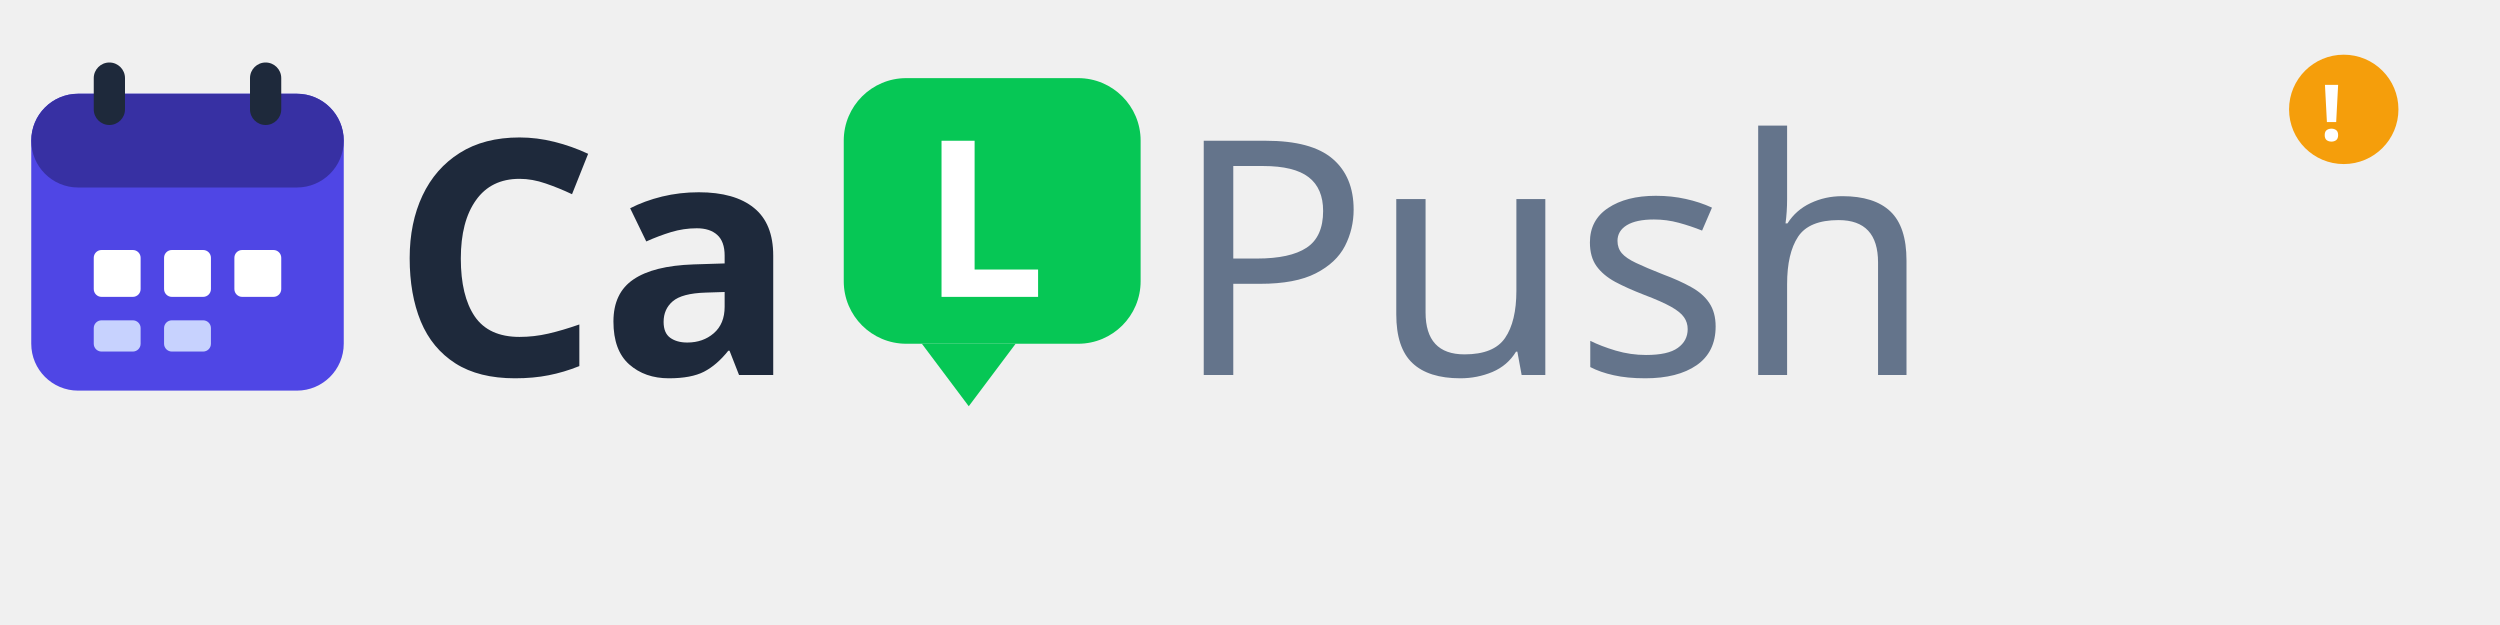
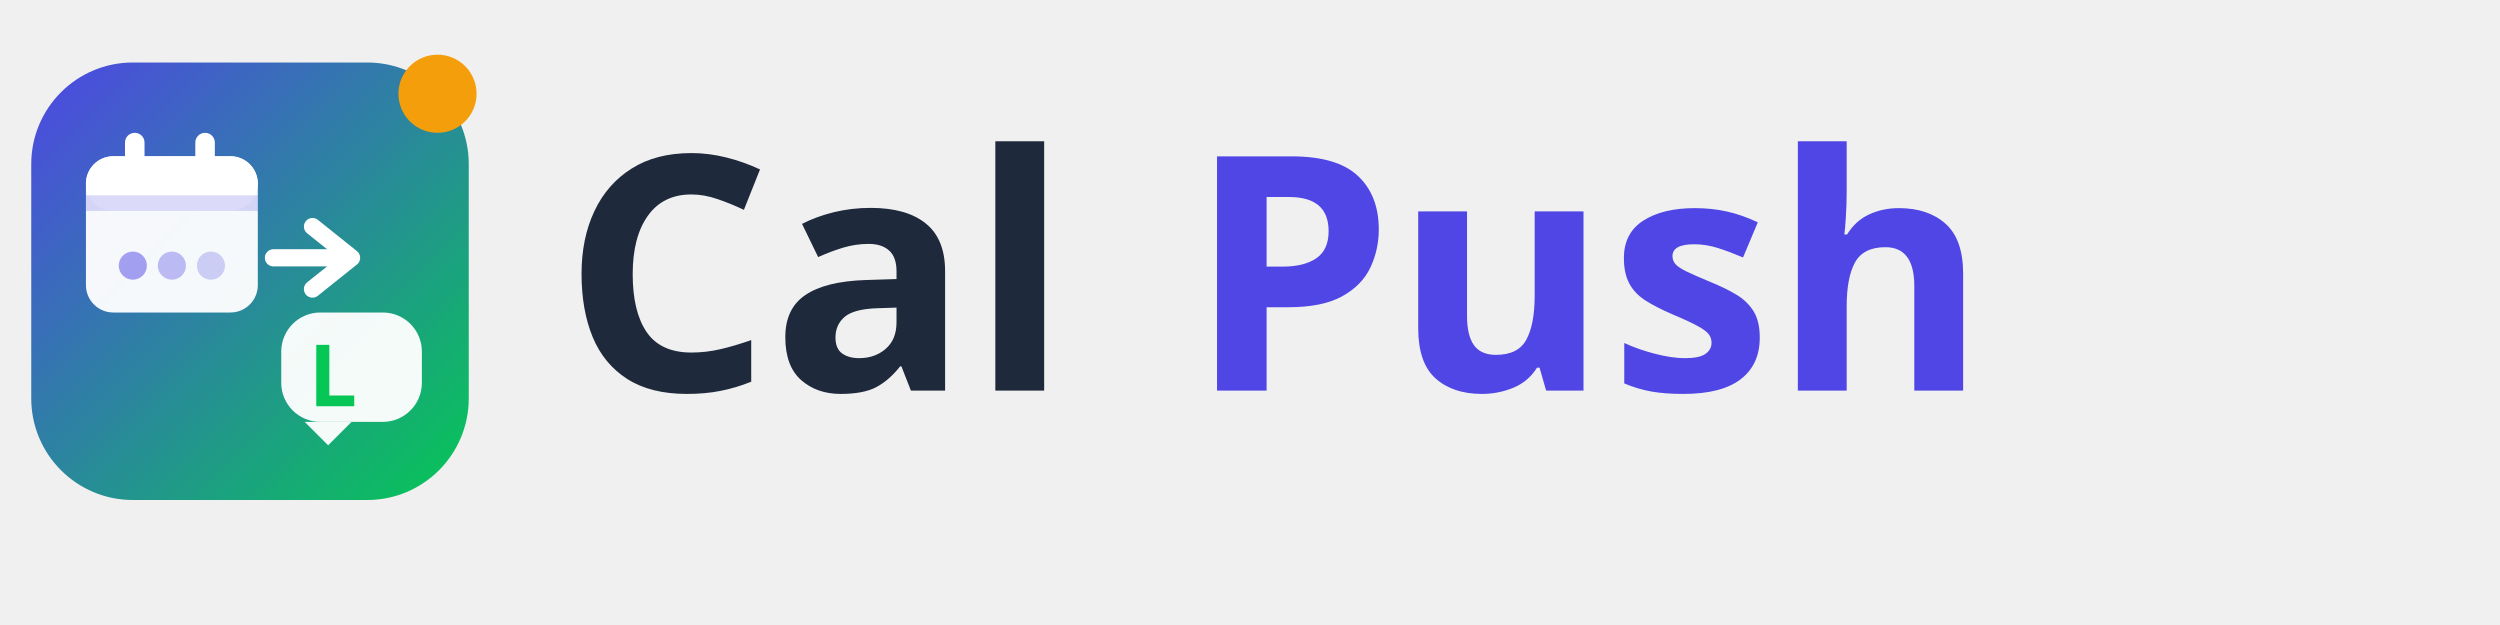
<svg xmlns="http://www.w3.org/2000/svg" viewBox="0 0 320 80" fill="none">
-   <rect x="4" y="12" width="40" height="38" rx="6" fill="#4f46e5" />
-   <rect x="4" y="12" width="40" height="12" rx="6" fill="#3730a3" />
-   <rect x="12" y="8" width="4" height="8" rx="2" fill="#1e293b" />
-   <rect x="32" y="8" width="4" height="8" rx="2" fill="#1e293b" />
-   <rect x="12" y="32" width="6" height="6" rx="1" fill="#fff" />
-   <rect x="21" y="32" width="6" height="6" rx="1" fill="#fff" />
-   <rect x="30" y="32" width="6" height="6" rx="1" fill="#fff" />
-   <rect x="12" y="41" width="6" height="4" rx="1" fill="#c7d2fe" />
-   <rect x="21" y="41" width="6" height="4" rx="1" fill="#c7d2fe" />
-   <text x="50" y="48" font-family="'Segoe UI', -apple-system, sans-serif" font-size="42" font-weight="700" fill="#1e293b">Ca</text>
-   <g transform="translate(108, 10)">
-     <rect x="0" y="0" width="38" height="34" rx="8" fill="#06C755" />
-     <polygon points="10,34 16,42 22,34" fill="#06C755" />
-     <text x="10" y="28" font-family="'Segoe UI', -apple-system, sans-serif" font-size="28" font-weight="800" fill="#fff">L</text>
-   </g>
-   <text x="150" y="48" font-family="'Segoe UI', -apple-system, sans-serif" font-size="42" font-weight="400" fill="#64748b">Push</text>
-   <circle cx="300" cy="14" r="7" fill="#f59e0b" />
-   <text x="297" y="18" font-family="sans-serif" font-size="10" font-weight="700" fill="#fff">!</text>
+   <defs>
+     <linearGradient id="logo-grad" x1="0" y1="0" x2="1" y2="1">
+       <stop offset="0%" stop-color="#4f46e5" />
+       <stop offset="100%" stop-color="#06C755" />
+     </linearGradient>
+   </defs>
+   <rect x="4" y="8" width="56" height="56" rx="13" fill="url(#logo-grad)" />
+   <rect x="11" y="20" width="22" height="20" rx="3.5" fill="#fff" opacity="0.95" />
+   <rect x="11" y="20" width="22" height="7" rx="3.5" fill="#fff" />
+   <rect x="11" y="25" width="22" height="2" fill="rgba(79,70,229,0.2)" />
+   <rect x="16" y="17" width="2.5" height="5" rx="1.25" fill="#fff" />
+   <rect x="25" y="17" width="2.5" height="5" rx="1.25" fill="#fff" />
+   <circle cx="17" cy="34" r="1.8" fill="#4f46e5" opacity="0.5" />
+   <circle cx="22" cy="34" r="1.8" fill="#4f46e5" opacity="0.35" />
+   <circle cx="27" cy="34" r="1.8" fill="#4f46e5" opacity="0.25" />
+   <line x1="35" y1="33" x2="43" y2="33" stroke="#fff" stroke-width="2.2" stroke-linecap="round" />
+   <polyline points="40,29 45,33 40,37" stroke="#fff" stroke-width="2.2" fill="none" stroke-linecap="round" stroke-linejoin="round" />
+   <rect x="36" y="40" width="18" height="14" rx="5" fill="#fff" opacity="0.95" />
+   <polygon points="39,54 42,57 45,54" fill="#fff" opacity="0.95" />
+   <text x="39.5" y="52" font-family="'Segoe UI', -apple-system, sans-serif" font-size="11" font-weight="800" fill="#06C755">L</text>
+   <circle cx="56" cy="12" r="5" fill="#f59e0b" />
+   <text x="72" y="50" font-family="'Segoe UI', -apple-system, sans-serif" font-size="42" font-weight="800" fill="#1e293b">Cal</text>
+   <text x="152" y="50" font-family="'Segoe UI', -apple-system, sans-serif" font-size="42" font-weight="800" fill="#4f46e5">Push</text>
</svg>
